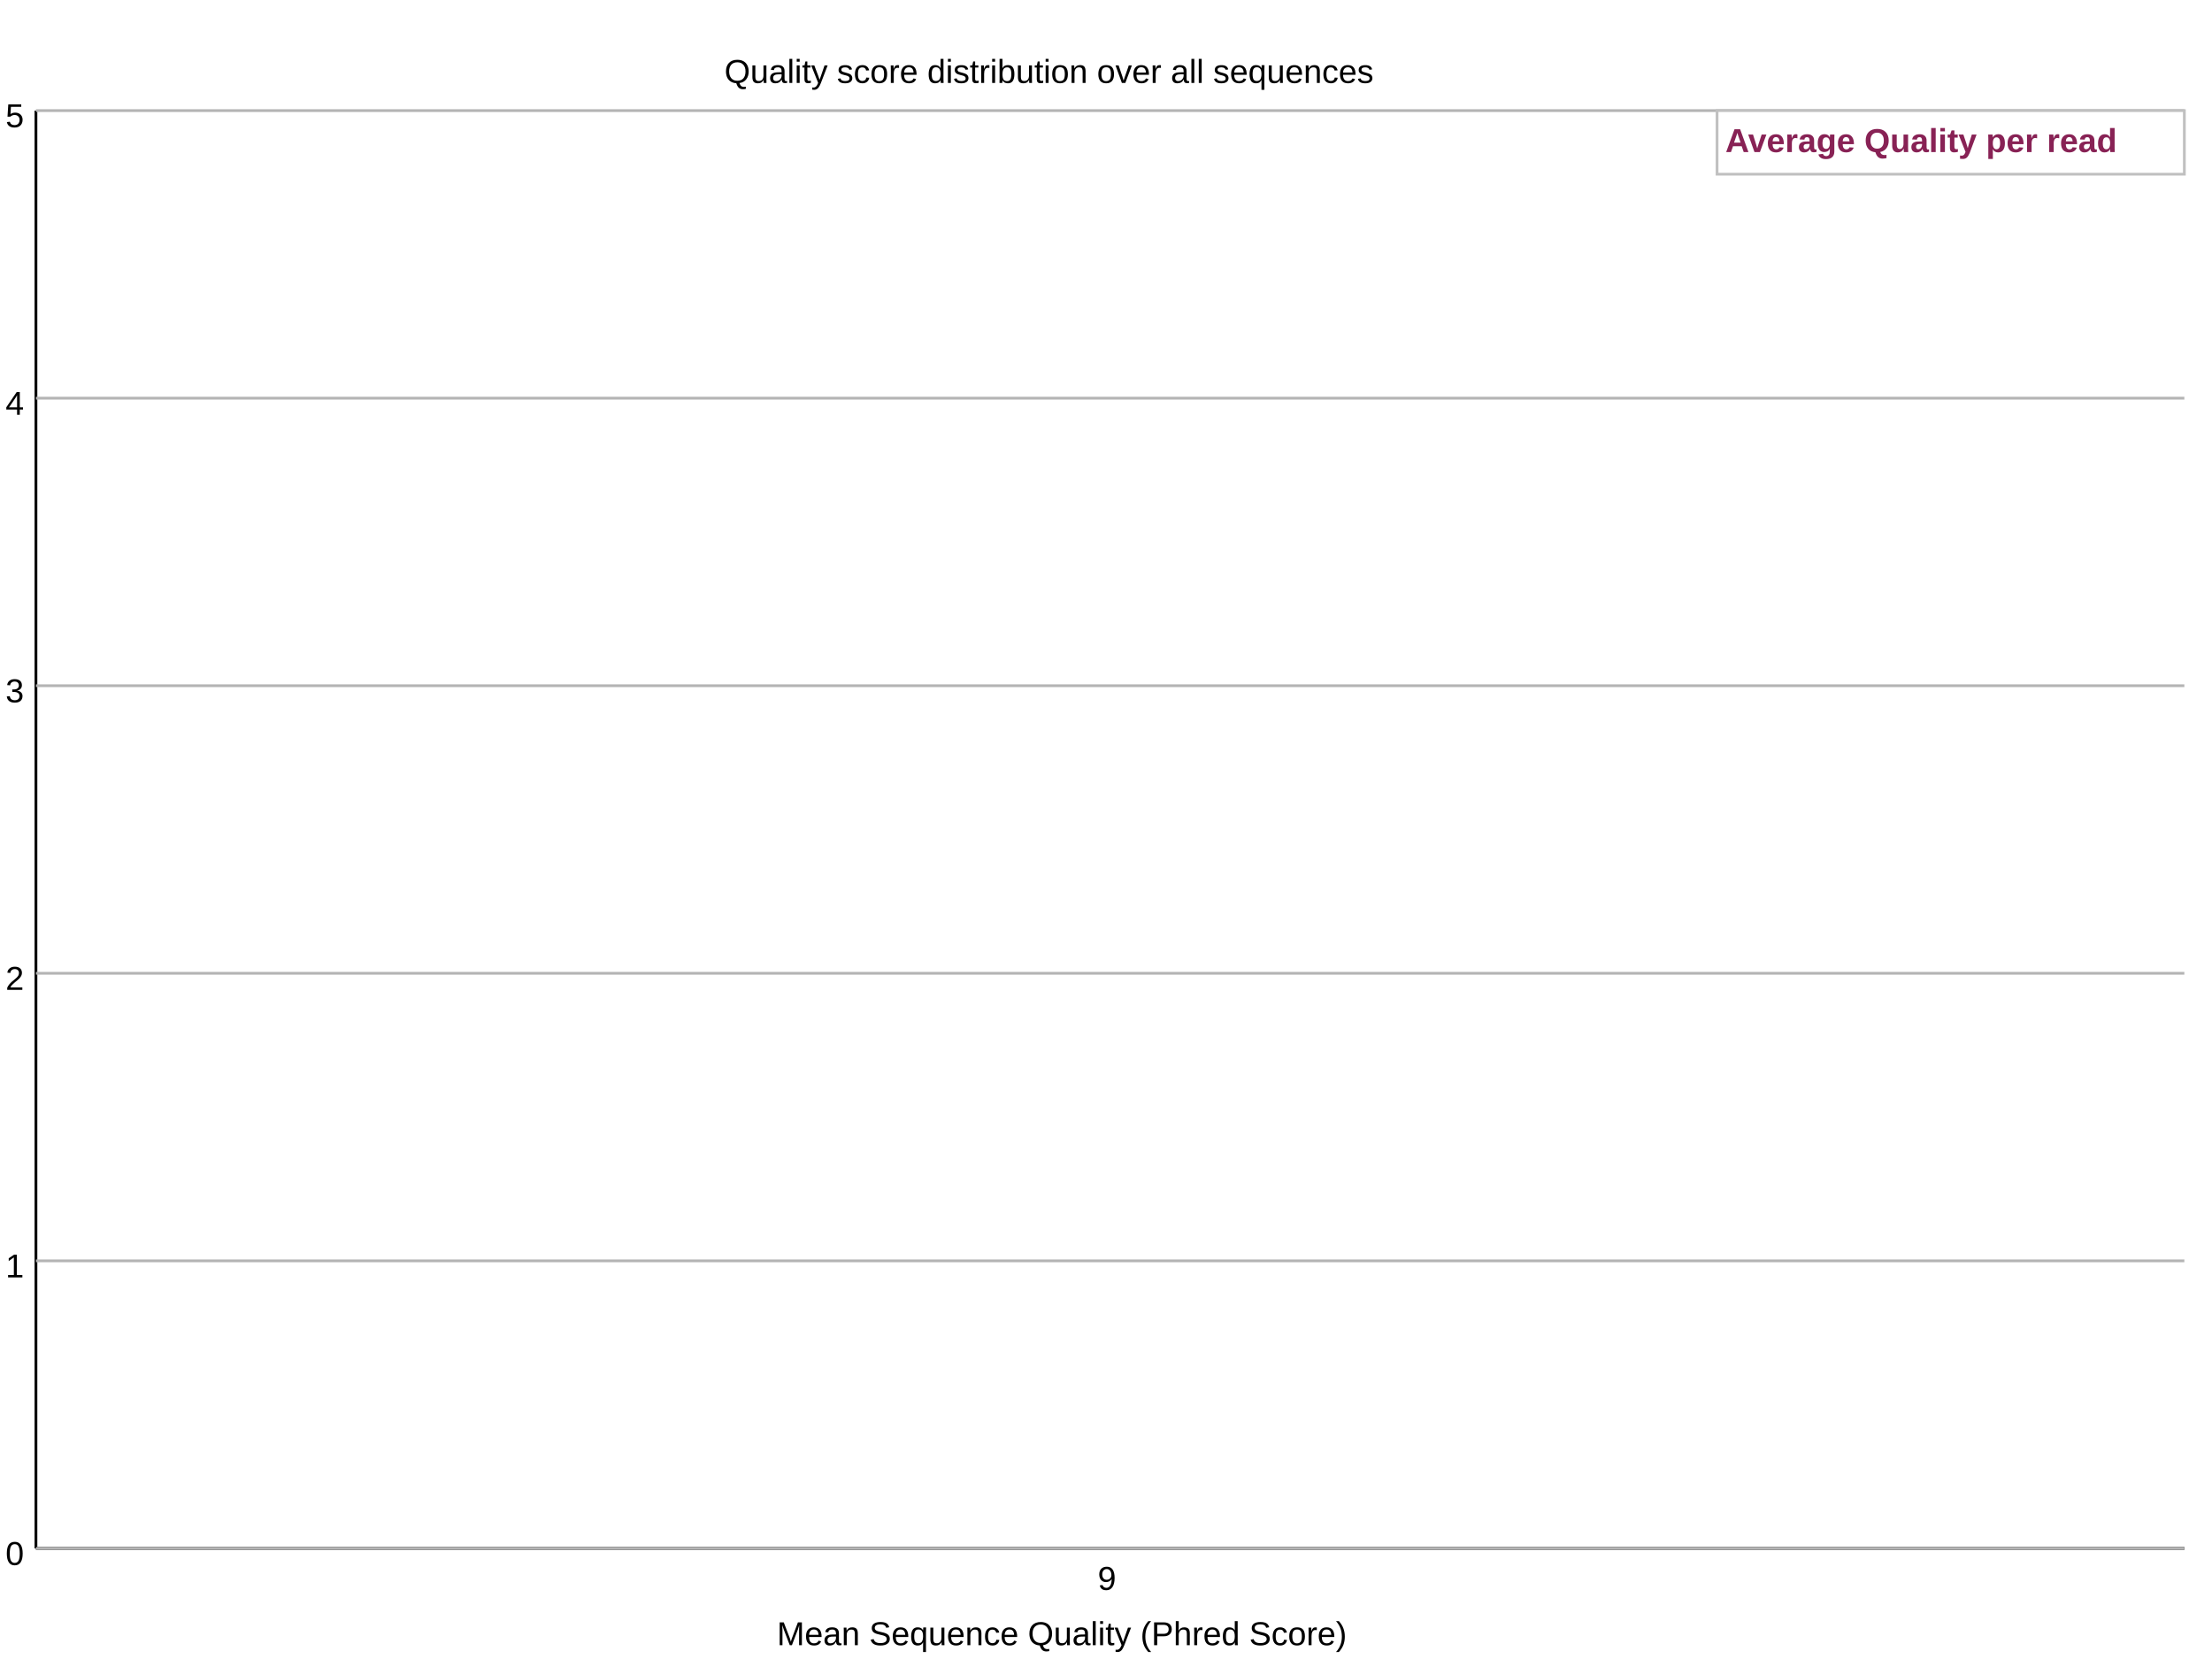
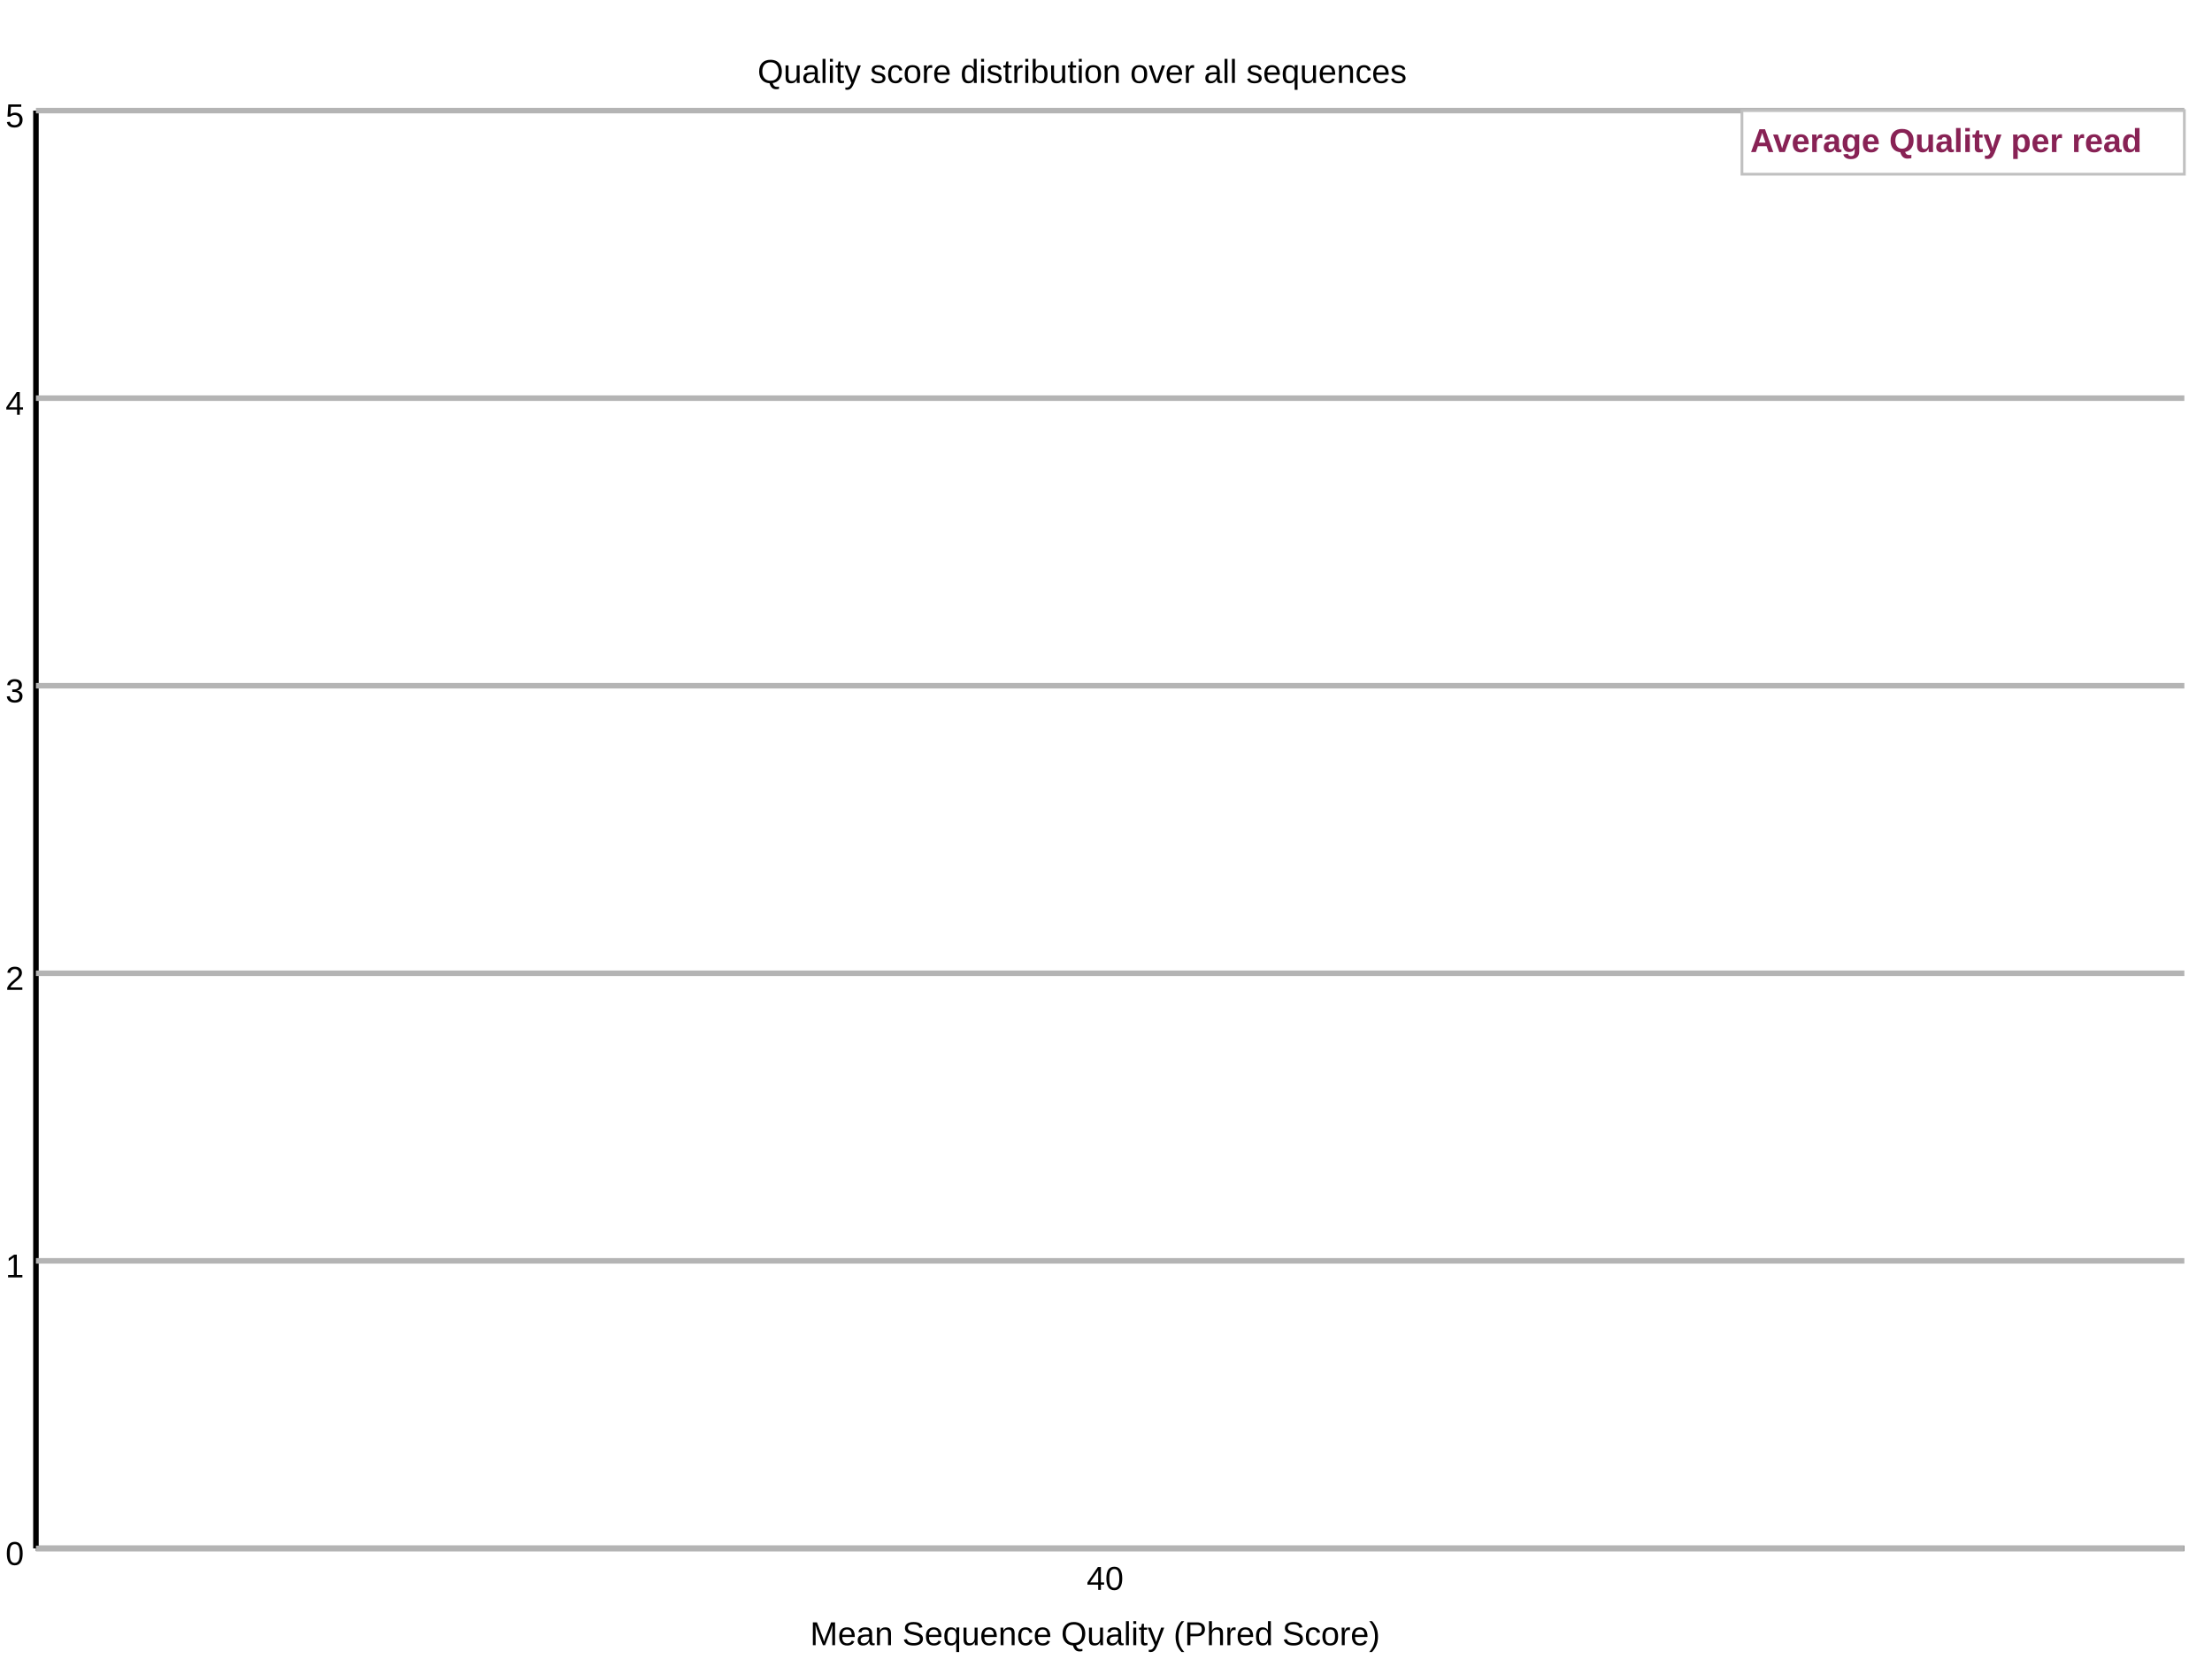
<svg xmlns="http://www.w3.org/2000/svg" width="800" height="600" version="1.1">
-   <rect width="800" height="600" x="0" y="0" style="fill:rgb(238,238,238);stroke:none" />
-   <rect width="800" height="600" x="0" y="0" style="fill:rgb(255,255,255);stroke:none" />
-   <text x="2" y="566" fill="rgb(0,0,0)" font-family="Arial" font-size="12">0</text>
-   <text x="2" y="462" fill="rgb(0,0,0)" font-family="Arial" font-size="12">1</text>
-   <text x="2" y="358" fill="rgb(0,0,0)" font-family="Arial" font-size="12">2</text>
-   <text x="2" y="254" fill="rgb(0,0,0)" font-family="Arial" font-size="12">3</text>
-   <text x="2" y="150" fill="rgb(0,0,0)" font-family="Arial" font-size="12">4</text>
-   <text x="2" y="46" fill="rgb(0,0,0)" font-family="Arial" font-size="12">5</text>
-   <text x="262" y="30" fill="rgb(0,0,0)" font-family="Arial" font-size="12">Quality score distribution over all sequences</text>
-   <line x1="13" y1="560" x2="790" y2="560" stroke="rgb(0,0,0)" stroke-width="1" />
-   <line x1="13" y1="560" x2="13" y2="40" stroke="rgb(0,0,0)" stroke-width="1" />
-   <text x="281" y="595" fill="rgb(0,0,0)" font-family="Arial" font-size="12">Mean Sequence Quality (Phred Score)</text>
-   <text x="397" y="575" fill="rgb(0,0,0)" font-family="Arial" font-size="12">9</text>
-   <line x1="13" y1="560" x2="790" y2="560" stroke="rgb(180,180,180)" stroke-width="1" />
-   <line x1="13" y1="456" x2="790" y2="456" stroke="rgb(180,180,180)" stroke-width="1" />
-   <line x1="13" y1="352" x2="790" y2="352" stroke="rgb(180,180,180)" stroke-width="1" />
-   <line x1="13" y1="248" x2="790" y2="248" stroke="rgb(180,180,180)" stroke-width="1" />
-   <line x1="13" y1="144" x2="790" y2="144" stroke="rgb(180,180,180)" stroke-width="1" />
-   <line x1="13" y1="40" x2="790" y2="40" stroke="rgb(180,180,180)" stroke-width="1" />
-   <rect width="169" height="23" x="621" y="40" style="fill:rgb(255,255,255);stroke:none" />
-   <rect width="169" height="23" x="621" y="40" rx="0" ry="0" style="fill:none;stroke-width:1;stroke:rgb(192,192,192)" />
-   <text x="624" y="55" fill="rgb(136,34,85)" font-family="Arial" font-size="12" font-weight="bold">Average Quality per read</text>
+   <style>text{font-family:Arial}</style>
+   <rect width="800" height="600" x="0" y="0" fill="rgb(238,238,238)" />
+   <rect width="800" height="600" x="0" y="0" fill="rgb(255,255,255)" />
+   <text x="2" y="566" fill="rgb(0,0,0)" font-size="12">0</text>
+   <text x="2" y="462" fill="rgb(0,0,0)" font-size="12">1</text>
+   <text x="2" y="358" fill="rgb(0,0,0)" font-size="12">2</text>
+   <text x="2" y="254" fill="rgb(0,0,0)" font-size="12">3</text>
+   <text x="2" y="150" fill="rgb(0,0,0)" font-size="12">4</text>
+   <text x="2" y="46" fill="rgb(0,0,0)" font-size="12">5</text>
+   <text x="274" y="30" fill="rgb(0,0,0)" font-size="12">Quality score distribution over all sequences</text>
+   <line x1="13" y1="560" x2="790" y2="560" stroke="rgb(0,0,0)" stroke-width="2" />
+   <line x1="13" y1="560" x2="13" y2="40" stroke="rgb(0,0,0)" stroke-width="2" />
+   <text x="293" y="595" fill="rgb(0,0,0)" font-size="12">Mean Sequence Quality (Phred Score)</text>
+   <text x="393" y="575" fill="rgb(0,0,0)" font-size="12">40</text>
+   <line x1="13" y1="560" x2="790" y2="560" stroke="rgb(180,180,180)" stroke-width="2" />
+   <line x1="13" y1="456" x2="790" y2="456" stroke="rgb(180,180,180)" stroke-width="2" />
+   <line x1="13" y1="352" x2="790" y2="352" stroke="rgb(180,180,180)" stroke-width="2" />
+   <line x1="13" y1="248" x2="790" y2="248" stroke="rgb(180,180,180)" stroke-width="2" />
+   <line x1="13" y1="144" x2="790" y2="144" stroke="rgb(180,180,180)" stroke-width="2" />
+   <line x1="13" y1="40" x2="790" y2="40" stroke="rgb(180,180,180)" stroke-width="2" />
+   <rect width="160" height="23" x="630" y="40" fill="rgb(255,255,255)" />
+   <rect width="160" height="23" x="630" y="40" rx="0" ry="0" fill="none" stroke="rgb(192,192,192)" />
+   <text x="633" y="55" fill="rgb(136,34,85)" font-size="12" font-weight="bold">Average Quality per read</text>
</svg>
